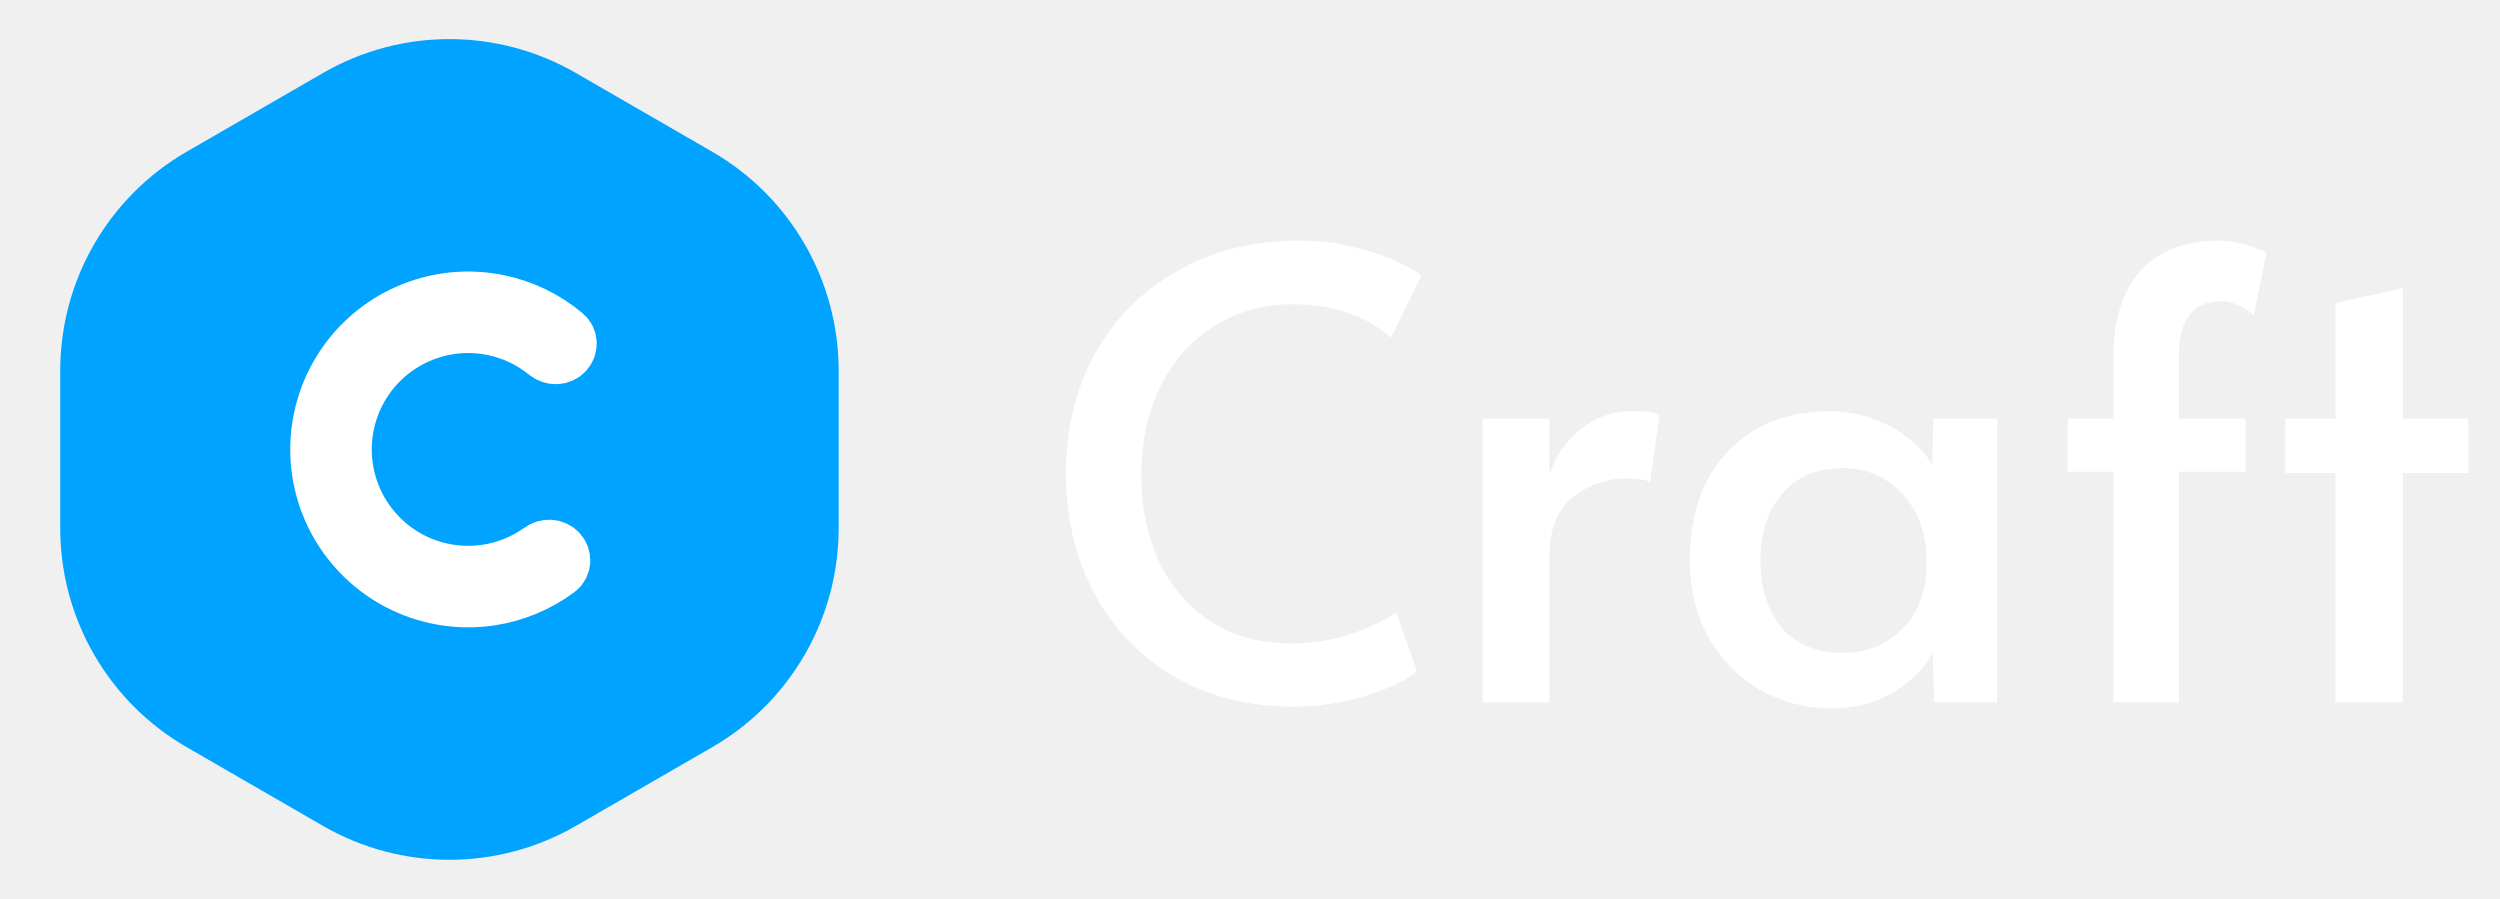
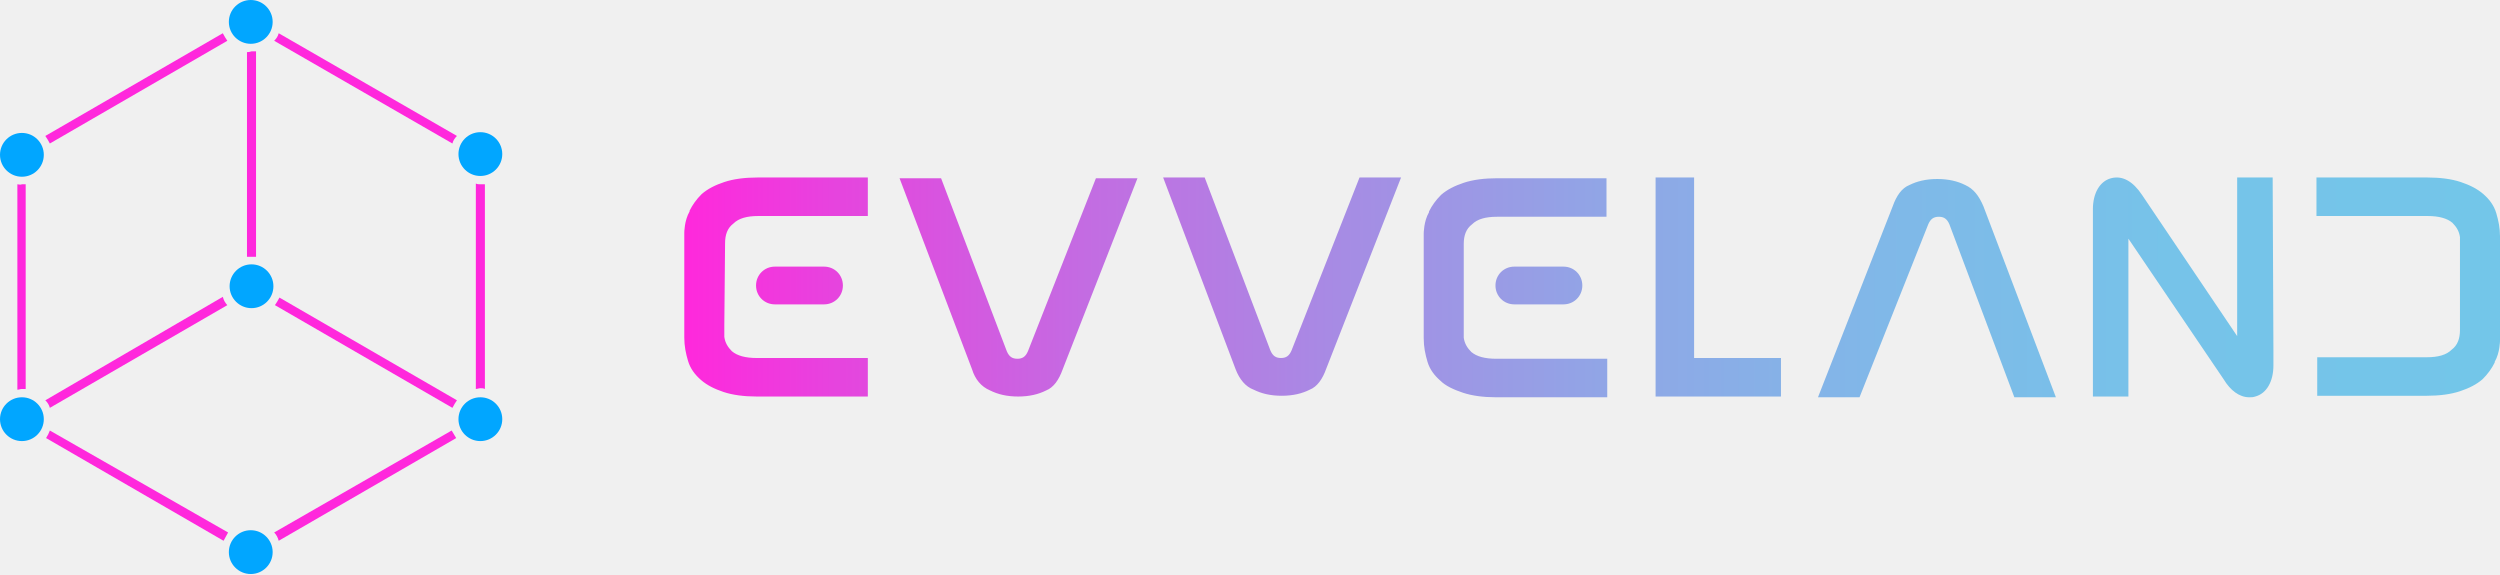
- <svg xmlns="http://www.w3.org/2000/svg" width="89" height="32" viewBox="0 0 89 32" fill="none">
-   <path d="M46.064 25.154C44.392 25.154 42.94 24.78 41.708 24.032C40.491 23.284 39.559 22.287 38.914 21.04C38.269 19.779 37.946 18.393 37.946 16.882C37.946 15.283 38.291 13.853 38.98 12.592C39.684 11.331 40.667 10.348 41.928 9.644C43.189 8.925 44.619 8.566 46.218 8.566C46.937 8.566 47.604 8.647 48.22 8.808C48.851 8.955 49.371 9.131 49.782 9.336C50.193 9.527 50.464 9.688 50.596 9.82L49.518 12.02C48.623 11.228 47.457 10.832 46.02 10.832C45.008 10.832 44.091 11.081 43.27 11.58C42.449 12.079 41.803 12.79 41.334 13.714C40.865 14.638 40.63 15.709 40.63 16.926C40.63 18.041 40.835 19.053 41.246 19.962C41.671 20.871 42.287 21.59 43.094 22.118C43.901 22.646 44.861 22.91 45.976 22.91C47.267 22.91 48.513 22.543 49.716 21.81L50.442 23.9C50.119 24.193 49.525 24.479 48.66 24.758C47.809 25.022 46.944 25.154 46.064 25.154ZM52.783 14.902H55.159V16.882C55.394 16.207 55.775 15.665 56.303 15.254C56.831 14.843 57.432 14.638 58.107 14.638C58.576 14.638 58.899 14.682 59.075 14.77L58.745 17.168C58.613 17.08 58.327 17.036 57.887 17.036C57.198 17.036 56.567 17.256 55.995 17.696C55.438 18.136 55.159 18.84 55.159 19.808V25H52.783V14.902ZM65.221 25.22C64.312 25.22 63.469 25.007 62.691 24.582C61.929 24.142 61.313 23.526 60.843 22.734C60.389 21.927 60.161 20.989 60.161 19.918C60.161 18.862 60.359 17.938 60.755 17.146C61.166 16.354 61.745 15.738 62.493 15.298C63.241 14.858 64.121 14.638 65.133 14.638C65.72 14.638 66.27 14.741 66.783 14.946C67.297 15.151 67.729 15.408 68.081 15.716C68.433 16.009 68.668 16.303 68.785 16.596L68.829 14.902H71.095V25H68.851L68.807 23.218C68.558 23.746 68.103 24.215 67.443 24.626C66.783 25.022 66.043 25.22 65.221 25.22ZM65.617 23.24C66.453 23.24 67.157 22.954 67.729 22.382C68.301 21.795 68.587 21.033 68.587 20.094V19.94C68.587 19.309 68.455 18.745 68.191 18.246C67.927 17.747 67.568 17.359 67.113 17.08C66.659 16.801 66.16 16.662 65.617 16.662C64.679 16.662 63.953 16.97 63.439 17.586C62.926 18.187 62.669 18.972 62.669 19.94C62.669 20.923 62.919 21.722 63.417 22.338C63.931 22.939 64.664 23.24 65.617 23.24ZM75.237 16.794H73.609V14.902H75.237V12.724C75.237 11.404 75.552 10.385 76.183 9.666C76.828 8.933 77.766 8.566 78.999 8.566C79.497 8.566 80.062 8.705 80.692 8.984L80.231 11.228C80.128 11.111 79.966 11.001 79.746 10.898C79.541 10.781 79.314 10.722 79.064 10.722C78.082 10.722 77.583 11.36 77.569 12.636V14.902H79.945V16.794H77.569V25H75.237V16.794ZM83.141 16.838H81.359V14.902H83.141V10.788L85.539 10.26V14.902H87.871V16.838H85.539V25H83.141V16.838Z" fill="white" />
-   <path d="M11.5 2.598C14.285 0.99 17.715 0.99 20.5 2.598L25.356 5.402C28.141 7.01 29.856 9.981 29.856 13.196V18.804C29.856 22.019 28.141 24.99 25.356 26.598L20.5 29.402C17.715 31.01 14.285 31.01 11.5 29.402L6.644 26.598C3.859 24.99 2.144 22.019 2.144 18.804V13.196C2.144 9.981 3.859 7.01 6.644 5.402L11.5 2.598Z" fill="#00A3FF" />
-   <path d="M17.427 21.279C18.307 21.152 19.14 20.807 19.85 20.279C20.05 20.13 20.066 19.843 19.901 19.657V19.657C19.736 19.471 19.453 19.455 19.25 19.6C18.674 20.014 18.005 20.285 17.298 20.386C16.442 20.509 15.569 20.38 14.786 20.013C14.003 19.646 13.345 19.058 12.892 18.322C12.438 17.585 12.211 16.732 12.237 15.868C12.262 15.004 12.54 14.166 13.036 13.457C13.532 12.749 14.225 12.202 15.028 11.882C15.832 11.562 16.711 11.485 17.558 11.659C18.257 11.802 18.909 12.112 19.46 12.56C19.653 12.716 19.937 12.718 20.113 12.542V12.542C20.289 12.365 20.29 12.078 20.099 11.918C19.422 11.348 18.611 10.955 17.739 10.776C16.72 10.566 15.662 10.66 14.695 11.044C13.728 11.429 12.895 12.088 12.298 12.94C11.701 13.793 11.366 14.801 11.335 15.841C11.304 16.881 11.578 17.908 12.123 18.794C12.669 19.68 13.461 20.388 14.403 20.829C15.346 21.271 16.396 21.427 17.427 21.279Z" stroke="white" stroke-width="2" />
+ <svg xmlns="http://www.w3.org/2000/svg" version="1.1" id="Capa_1" x="0px" y="0px" viewBox="0 0 331 76" style="enable-background:new 0 0 331 76;" xml:space="preserve">
+   <style type="text/css">
+ 	.st0{fill:url(#SVGID_1_);}
+ 	.st1{fill:#01A6FF;}
+ 	.st2{fill:#FF28DC;}
+ </style>
+   <g>
+     <linearGradient id="SVGID_1_" gradientUnits="userSpaceOnUse" x1="90.584" y1="38.009" x2="331.019" y2="38.009">
+       <stop offset="0" style="stop-color:#FF28DC" />
+       <stop offset="8.400869e-02" style="stop-color:#E644DE" />
+       <stop offset="0.222" style="stop-color:#C36CE2" />
+       <stop offset="0.364" style="stop-color:#A68CE4" />
+       <stop offset="0.51" style="stop-color:#90A6E6" />
+       <stop offset="0.66" style="stop-color:#80B8E8" />
+       <stop offset="0.819" style="stop-color:#76C3E9" />
+       <stop offset="1" style="stop-color:#73C6E9" />
+     </linearGradient>
+     <path class="st0" d="M235.8,52.5h-11.5l0,0h-5.1l0,0l0,0v-5.1l0,0V23.5h5.1v23.9h11.5V52.5z M128.7,48.9l-9.6-25.3h5.5l8.7,22.9   c0.3,0.7,0.7,1,1.4,1c0.7,0,1.1-0.3,1.4-1l9-22.9h5.5l-9.9,25.3c-0.5,1.4-1.2,2.4-2.2,2.8c-1,0.5-2.2,0.8-3.7,0.8   c-1.5,0-2.7-0.3-3.7-0.8C129.9,51.2,129.1,50.2,128.7,48.9z M163.6,48.9L154,23.5h5.5l8.7,22.9c0.3,0.7,0.7,1,1.4,1   c0.7,0,1.1-0.3,1.4-1l9-22.9h5.5l-9.9,25.3c-0.5,1.4-1.2,2.4-2.2,2.8c-1,0.5-2.2,0.8-3.7,0.8s-2.7-0.3-3.7-0.8   C164.9,51.2,164.1,50.2,163.6,48.9z M114.8,23.5h-14.5c-1.7,0-3.2,0.2-4.4,0.6c-1.2,0.4-2.2,0.9-3,1.6c-0.7,0.7-1.2,1.4-1.6,2.2   c0,0.1,0,0.1,0,0.1c-0.7,1.2-0.7,2.8-0.7,2.8v13.9c0,1.1,0.2,2.1,0.5,3.1c0.3,1,0.9,1.8,1.7,2.5s1.8,1.2,3,1.6   c1.2,0.4,2.7,0.6,4.4,0.6h14.7v-5.1h-14.7c-1.5,0-2.6-0.3-3.3-0.9c-0.5-0.5-0.9-1.1-1-1.9V43l0.1-10.8c0-1.1,0.3-2,1.1-2.6   c0.7-0.7,1.8-1,3.3-1h14.5V23.5z M102.6,35.3c-1.4,0-2.5,1.1-2.5,2.5s1.1,2.5,2.5,2.5h6.5c1.4,0,2.5-1.1,2.5-2.5s-1.1-2.5-2.5-2.5   H102.6z M325.7,43.7c0,1.1-0.3,2-1.1,2.6c-0.7,0.7-1.8,1-3.3,1h-14.5v5.1h14.5c1.7,0,3.2-0.2,4.4-0.6c1.2-0.4,2.2-0.9,3-1.6   c0.7-0.7,1.2-1.4,1.6-2.2c0-0.1,0-0.1,0-0.1c0.7-1.2,0.7-2.8,0.7-2.8V31.3c0-1.1-0.2-2.1-0.5-3.1c-0.3-1-0.9-1.8-1.7-2.5   s-1.8-1.2-3-1.6c-1.2-0.4-2.7-0.6-4.4-0.6h-14.7v5.1h14.7c1.5,0,2.6,0.3,3.3,0.9c0.5,0.5,0.9,1.1,1,1.9V33V43.7z M262.6,27.3   l9.6,25.3h-5.5l-8.6-22.9c-0.3-0.7-0.7-1-1.4-1c-0.7,0-1.1,0.3-1.4,1l-9.1,22.9h-5.5l9.9-25.3c0.5-1.4,1.2-2.4,2.2-2.8   c1-0.5,2.2-0.8,3.7-0.8c1.5,0,2.7,0.3,3.7,0.8C261.3,25,262,25.9,262.6,27.3z M300.9,23.5h-4.7v2.3l0,0v0.8v17.9l-12.6-18.7   c-1.2-1.8-2.6-2.6-4.1-2.2c-1.5,0.4-2.4,2-2.4,4.1v2.1l0,0v22.7h4.7V31.6l12.6,18.6c0.9,1.5,2.1,2.4,3.4,2.4c0.3,0,0.5,0,0.8-0.1   c1.5-0.4,2.4-2,2.4-4.1v-2.1l0,0L300.9,23.5L300.9,23.5z M198.1,47.5c-1.5,0-2.6-0.3-3.3-0.9c-0.5-0.5-0.9-1.1-1-1.9V43V32.3   c0-1.1,0.3-2,1.1-2.6c0.7-0.7,1.8-1,3.3-1h14.5v-5.1h-14.5c-1.7,0-3.2,0.2-4.4,0.6c-1.2,0.4-2.2,0.9-3,1.6   c-0.7,0.7-1.2,1.4-1.6,2.2c0,0.1,0,0.1,0,0.1c-0.7,1.2-0.7,2.8-0.7,2.8v13.9c0,1.1,0.2,2.1,0.5,3.1c0.3,1,0.9,1.8,1.7,2.5   c0.7,0.7,1.8,1.2,3,1.6c1.2,0.4,2.7,0.6,4.4,0.6h14.7v-5.1L198.1,47.5L198.1,47.5z M200.5,35.3c-1.4,0-2.5,1.1-2.5,2.5   s1.1,2.5,2.5,2.5h6.5c1.4,0,2.5-1.1,2.5-2.5s-1.1-2.5-2.5-2.5H200.5z" />
+     <g>
+       <g>
+         <circle class="st1" cx="33.2" cy="2.9" r="2.9" />
+         <circle class="st1" cx="33.2" cy="73.1" r="2.9" />
+         <circle class="st1" cx="2.9" cy="20.5" r="2.9" />
+         <circle class="st1" cx="2.9" cy="55.5" r="2.9" />
+         <circle class="st1" cx="63.6" cy="55.5" r="2.9" />
+         <circle class="st1" cx="33.3" cy="37.9" r="2.9" />
+         <circle class="st1" cx="63.6" cy="20.4" r="2.9" />
+       </g>
+       <g>
+         <path class="st2" d="M36.3,70.5c0.3,0.3,0.5,0.7,0.6,1.1L60.4,58c-0.2-0.3-0.4-0.7-0.6-1L36.3,70.5z" />
+         <path class="st2" d="M59.9,19c0.1-0.4,0.3-0.7,0.6-1L36.9,4.4c-0.1,0.4-0.3,0.7-0.6,1L59.9,19z" />
+         <path class="st2" d="M6,18c0.2,0.3,0.4,0.6,0.6,1L30.1,5.4c-0.2-0.3-0.4-0.6-0.6-1L6,18z" />
+         <path class="st2" d="M63.6,24.4c-0.2,0-0.4,0-0.6-0.1v27.2c0.2,0,0.4-0.1,0.6-0.1c0.2,0,0.4,0,0.6,0.1V24.4     C64,24.4,63.8,24.4,63.6,24.4z" />
+         <path class="st2" d="M2.3,24.4v27.2c0.2,0,0.4-0.1,0.6-0.1c0.2,0,0.4,0,0.5,0V24.4c-0.2,0-0.4,0-0.5,0     C2.7,24.5,2.5,24.4,2.3,24.4z" />
+         <path class="st2" d="M6.1,58l23.5,13.6c0.2-0.4,0.4-0.7,0.6-1.1L6.6,57C6.5,57.3,6.3,57.7,6.1,58z" />
+         <path class="st2" d="M30.1,40.4c-0.3-0.3-0.5-0.7-0.6-1.1L6,53c0.3,0.3,0.5,0.6,0.6,1L30.1,40.4z" />
+         <path class="st2" d="M36.4,40.4L59.9,54c0.2-0.4,0.4-0.7,0.6-1L37,39.4C36.8,39.8,36.6,40.1,36.4,40.4z" />
+         <path class="st2" d="M32.7,6.9V34c0.2,0,0.4,0,0.6,0c0.2,0,0.4,0,0.6,0V6.8c-0.2,0-0.4,0-0.6,0C33,6.9,32.9,6.9,32.7,6.9z" />
+       </g>
+     </g>
+   </g>
</svg>
